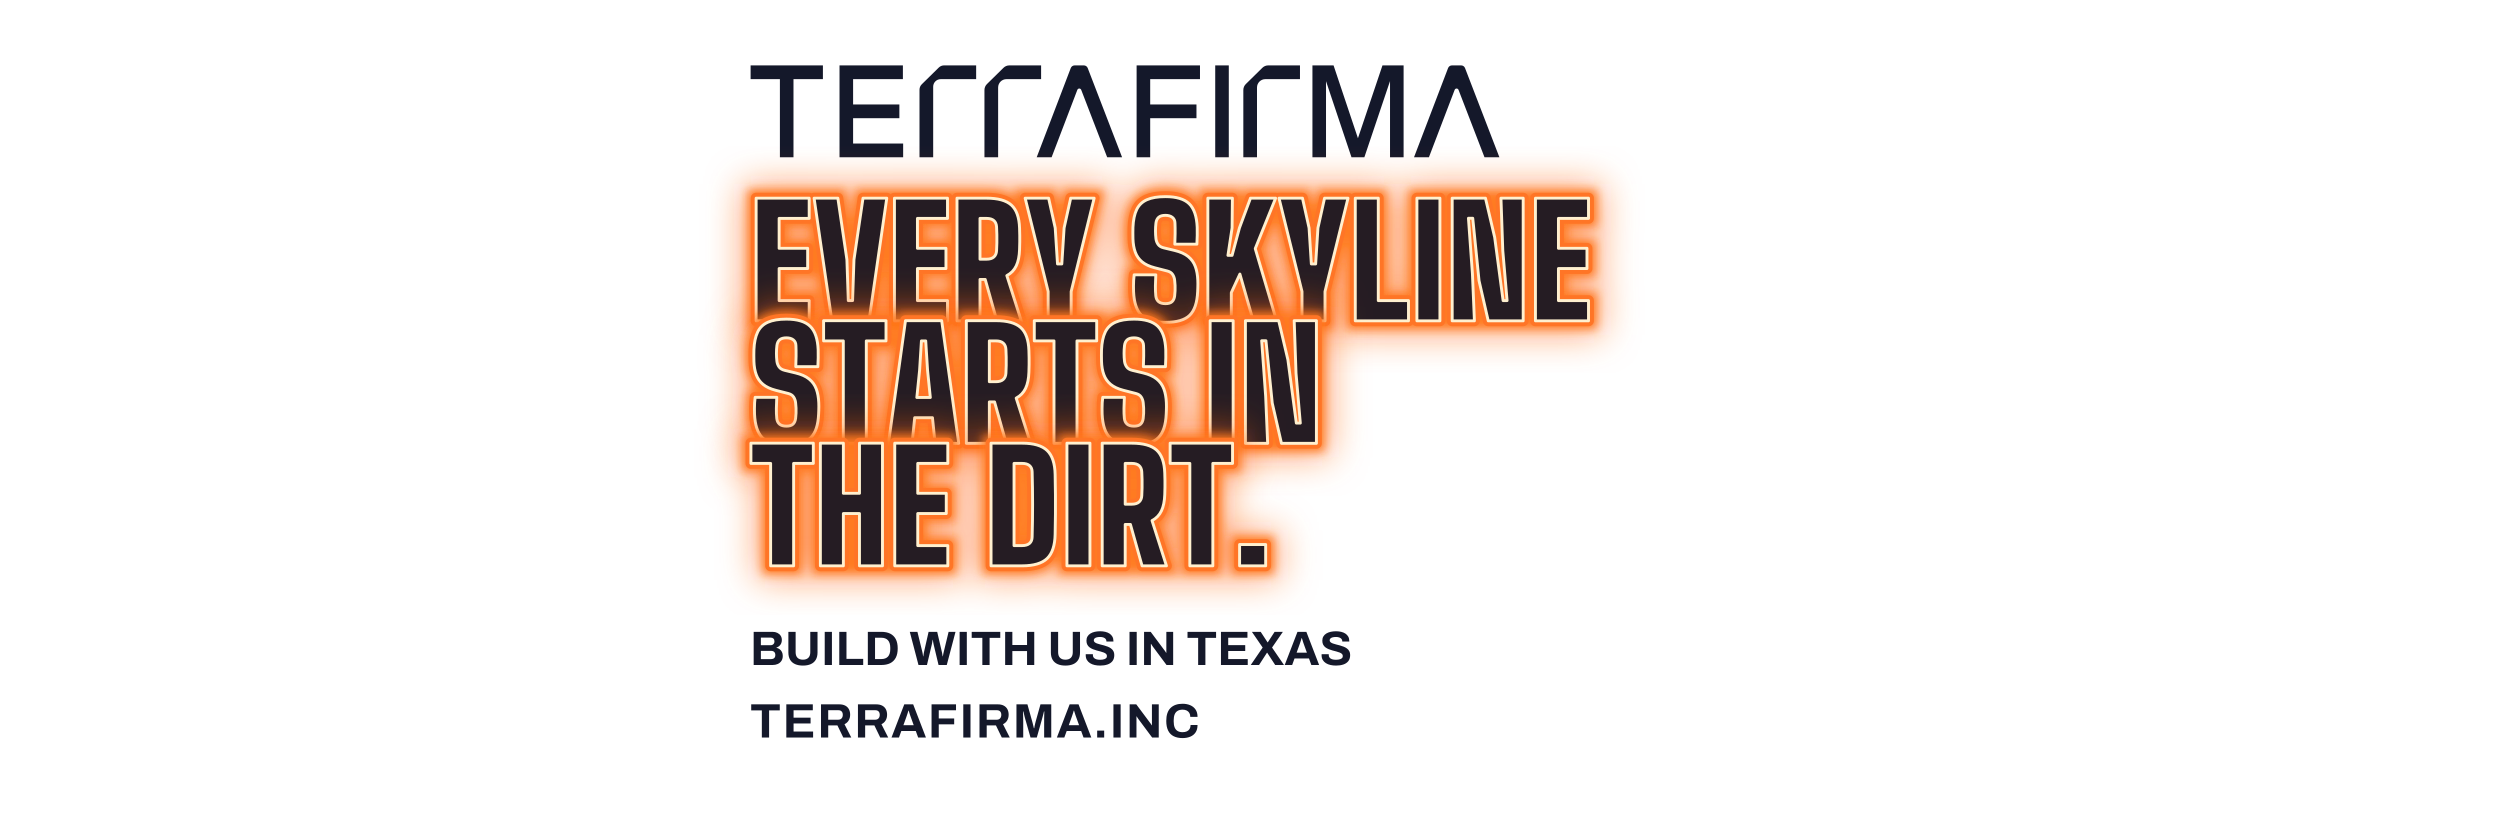
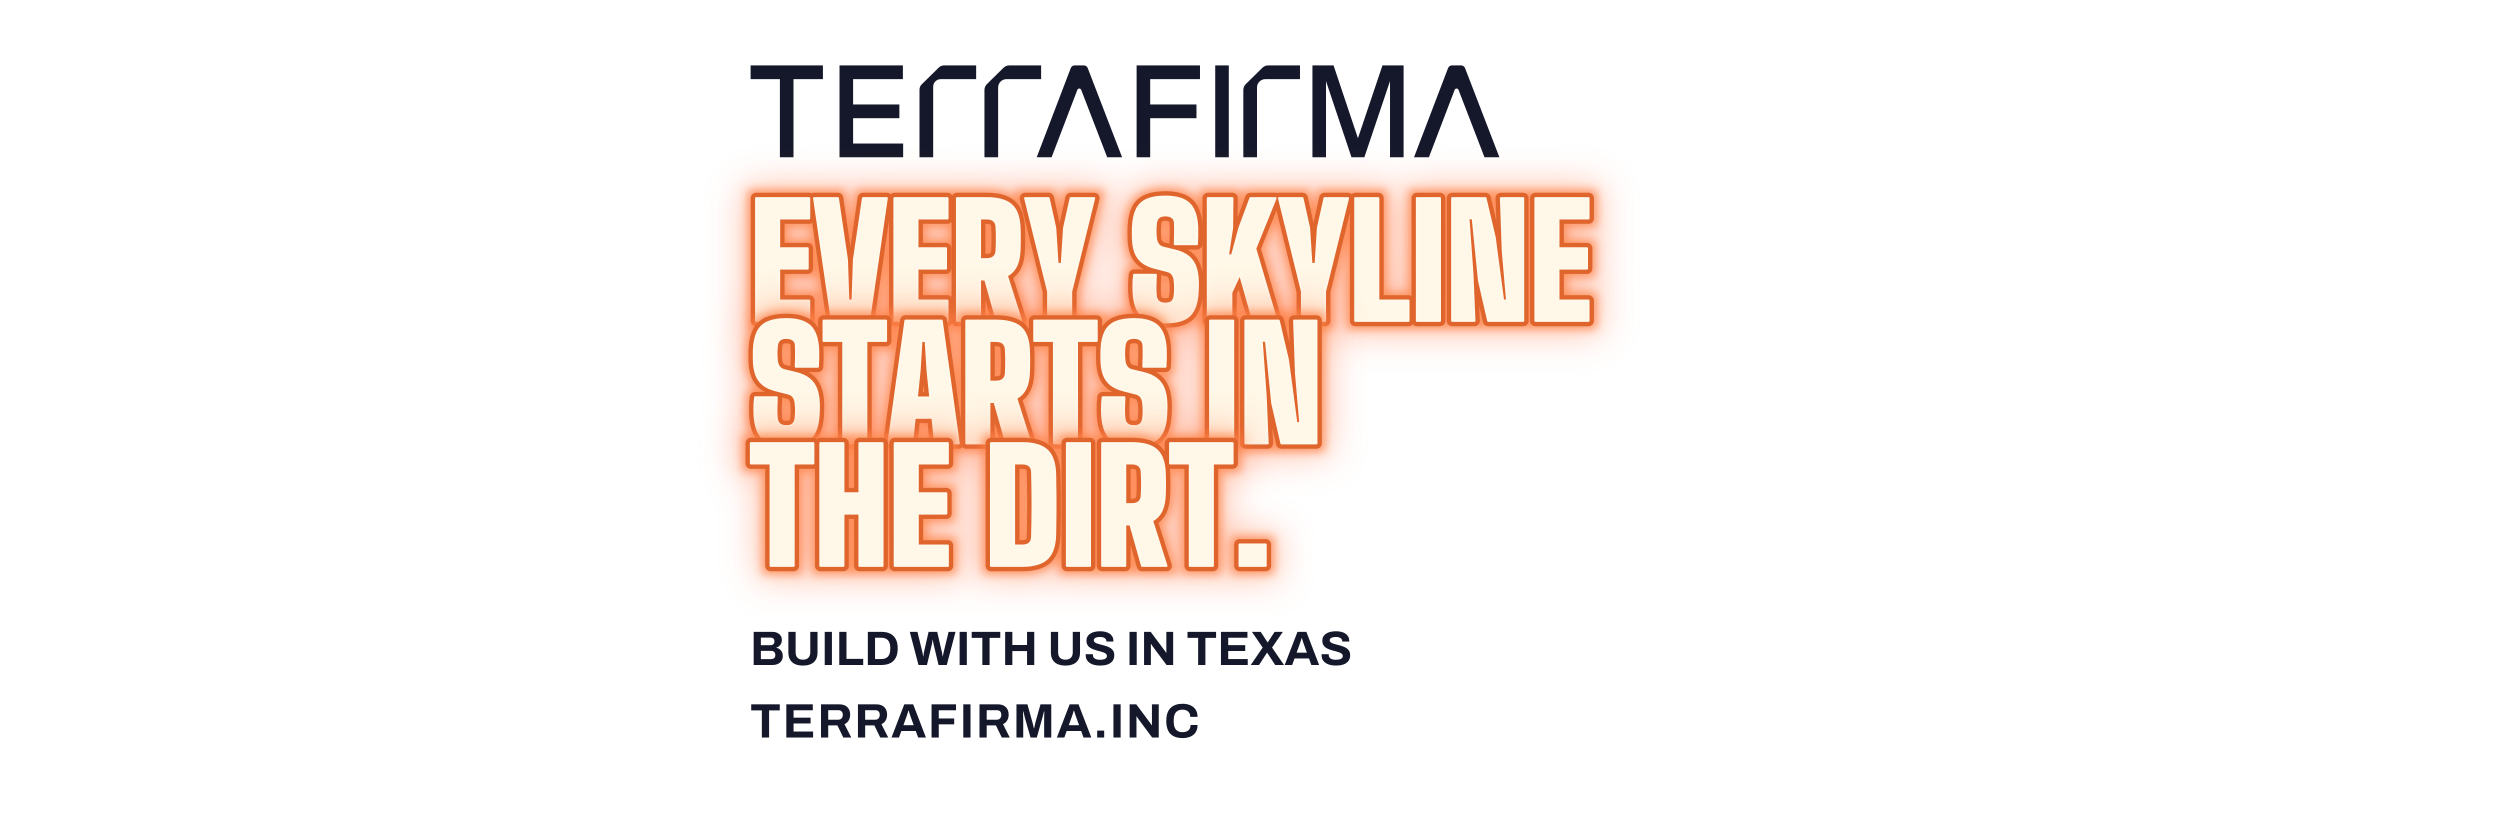
<svg xmlns="http://www.w3.org/2000/svg" width="3000" height="1000" viewBox="0 0 3000 1000" role="img">
  <defs>
    <filter id="bloom" x="-20%" y="-40%" width="140%" height="180%">
      <feGaussianBlur stdDeviation="22" />
    </filter>
    <filter id="tube-glow" x="-12%" y="-25%" width="124%" height="150%">
      <feGaussianBlur stdDeviation="6" />
    </filter>
    <path id="letter-0" d="M907.36 385.0V237.8H971.024V262.088H934.96V297.968H969.184V322.256H934.96V360.712H971.024V385.0Z M998.256 385.0 976.912 237.8H1005.432L1016.288 311.584L1017.944 360.712H1023.096L1024.752 311.584L1035.608 237.8H1064.128L1042.784 385.0Z M1073.328 385.0V237.8H1136.992V262.088H1100.928V297.968H1135.152V322.256H1100.928V360.712H1136.992V385.0Z M1148.4 385.0V237.8H1183.912Q1204.52 237.8 1213.674 246.126Q1222.828 254.452 1223.472 273.68Q1223.656 278.832 1223.702 282.696Q1223.748 286.56 1223.702 290.424Q1223.656 294.288 1223.472 299.44Q1223.104 311.4 1219.47 319.036Q1215.836 326.672 1208.2 330.72L1225.496 385.0H1196.24L1182.256 335.32H1176.0V385.0ZM1176.0 311.032H1183.912Q1189.708 311.032 1192.652 308.364Q1195.596 305.696 1195.872 300.912Q1196.148 296.404 1196.24 291.482Q1196.332 286.56 1196.24 281.638Q1196.148 276.716 1195.872 272.208Q1195.596 267.332 1192.652 264.71Q1189.708 262.088 1183.912 262.088H1176.0Z M1257.788 385.0V350.04V349.856L1230.188 237.8H1258.34L1266.252 273.496L1269.012 316.736H1274.164L1276.924 273.496L1284.836 237.8H1312.988L1285.388 349.856V350.04V385.0Z  M1398.548 386.84Q1378.308 386.84 1369.706 378.284Q1361.104 369.728 1360.276 349.856Q1360.184 346.912 1360.184 343.37Q1360.184 339.828 1360.368 336.286Q1360.552 332.744 1361.012 329.8H1386.956Q1386.588 336.516 1386.496 343.048Q1386.404 349.58 1386.956 355.008Q1387.416 359.516 1390.222 361.954Q1393.028 364.392 1398.548 364.392Q1403.976 364.392 1406.506 361.954Q1409.036 359.516 1409.588 355.008Q1409.956 351.88 1410.094 348.798Q1410.232 345.716 1410.094 342.634Q1409.956 339.552 1409.588 336.424Q1409.22 332.56 1407.196 329.432Q1405.172 326.304 1400.756 325.2L1385.668 321.336Q1376.1 318.852 1370.488 314.206Q1364.876 309.56 1362.346 302.66Q1359.816 295.76 1359.54 286.56Q1359.448 282.512 1359.448 279.338Q1359.448 276.164 1359.54 272.76Q1360.092 259.604 1364.002 251.508Q1367.912 243.412 1376.284 239.686Q1384.656 235.96 1398.548 235.96Q1418.144 235.96 1426.976 244.47Q1435.808 252.98 1436.636 272.76Q1436.82 276.716 1436.682 282.42Q1436.544 288.124 1436.268 293.0H1409.772Q1410.048 286.652 1410.14 280.304Q1410.232 273.956 1409.956 267.608Q1409.864 263.192 1406.782 260.8Q1403.7 258.408 1398.548 258.408Q1393.028 258.408 1390.36 260.8Q1387.692 263.192 1387.14 267.608Q1386.588 272.3 1386.588 277.084Q1386.588 281.868 1387.14 286.56Q1387.6 290.24 1389.716 293.276Q1391.832 296.312 1396.524 297.416L1409.588 300.544Q1419.892 303.028 1425.826 307.858Q1431.76 312.688 1434.382 319.818Q1437.004 326.948 1437.372 336.424Q1437.464 338.54 1437.464 340.84Q1437.464 343.14 1437.372 345.44Q1437.28 347.74 1437.188 349.856Q1436.36 369.728 1427.666 378.284Q1418.972 386.84 1398.548 386.84Z M1449.424 385.0V237.8H1478.864L1478.496 273.496L1473.528 306.432H1478.496L1487.328 273.496L1500.576 237.8H1530.752L1506.28 298.336L1531.856 385.0H1503.888L1487.88 328.88L1477.576 351.144V385.0Z M1562.4 385.0V350.04V349.856L1534.8 237.8H1562.952L1570.864 273.496L1573.624 316.736H1578.776L1581.536 273.496L1589.448 237.8H1617.6L1590 349.856V350.04V385.0Z M1626.34 385.0V237.8H1653.94V360.712H1690.188V385.0Z M1700.308 385.0V237.8H1727.908V385.0Z M1742.628 385.0V237.8H1782.556L1793.596 284.72L1803.716 360.712H1808.5L1803.348 300.912L1801.14 237.8H1827.82V385.0H1785.868L1774.828 336.792L1767.284 261.904H1762.132L1766.916 328.512L1769.308 385.0Z M1842.54 385.0V237.8H1906.204V262.088H1870.14V297.968H1904.364V322.256H1870.14V360.712H1906.204V385.0Z" />
    <path id="letter-1" d="M943.7 533.84Q923.46 533.84 914.858 525.284Q906.256 516.728 905.428 496.856Q905.336 493.912 905.336 490.37Q905.336 486.828 905.52 483.286Q905.704 479.744 906.164 476.8H932.108Q931.74 483.516 931.648 490.048Q931.556 496.58 932.108 502.008Q932.568 506.516 935.374 508.954Q938.18 511.392 943.7 511.392Q949.128 511.392 951.658 508.954Q954.188 506.516 954.74 502.008Q955.108 498.88 955.246 495.798Q955.384 492.716 955.246 489.634Q955.108 486.552 954.74 483.424Q954.372 479.56 952.348 476.432Q950.324 473.304 945.908 472.2L930.82 468.336Q921.252 465.852 915.64 461.206Q910.028 456.56 907.498 449.66Q904.968 442.76 904.692 433.56Q904.6 429.512 904.6 426.338Q904.6 423.164 904.692 419.76Q905.244 406.604 909.154 398.508Q913.064 390.412 921.436 386.686Q929.808 382.96 943.7 382.96Q963.296 382.96 972.128 391.47Q980.96 399.98 981.788 419.76Q981.972 423.716 981.834 429.42Q981.696 435.124 981.42 440.0H954.924Q955.2 433.652 955.292 427.304Q955.384 420.956 955.108 414.608Q955.016 410.192 951.934 407.8Q948.852 405.408 943.7 405.408Q938.18 405.408 935.512 407.8Q932.844 410.192 932.292 414.608Q931.74 419.3 931.74 424.084Q931.74 428.868 932.292 433.56Q932.752 437.24 934.868 440.276Q936.984 443.312 941.676 444.416L954.74 447.544Q965.044 450.028 970.978 454.858Q976.912 459.688 979.534 466.818Q982.156 473.948 982.524 483.424Q982.616 485.54 982.616 487.84Q982.616 490.14 982.524 492.44Q982.432 494.74 982.34 496.856Q981.512 516.728 972.818 525.284Q964.124 533.84 943.7 533.84Z M1011.964 532.0V409.088H988.32V384.8H1063.208V409.088H1039.564V532.0Z M1066.152 532.0 1086.576 384.8H1130.0L1150.424 532.0H1122.088L1118.96 501.272H1097.616L1094.488 532.0ZM1100.192 476.984H1116.384L1113.072 444.416L1110.864 409.088H1105.712L1103.504 444.416Z M1159.624 532.0V384.8H1195.136Q1215.744 384.8 1224.898 393.126Q1234.052 401.452 1234.696 420.68Q1234.88 425.832 1234.926 429.696Q1234.972 433.56 1234.926 437.424Q1234.88 441.288 1234.696 446.44Q1234.328 458.4 1230.694 466.036Q1227.06 473.672 1219.424 477.72L1236.72 532.0H1207.464L1193.48 482.32H1187.224V532.0ZM1187.224 458.032H1195.136Q1200.932 458.032 1203.876 455.364Q1206.82 452.696 1207.096 447.912Q1207.372 443.404 1207.464 438.482Q1207.556 433.56 1207.464 428.638Q1207.372 423.716 1207.096 419.208Q1206.82 414.332 1203.876 411.71Q1200.932 409.088 1195.136 409.088H1187.224Z M1264.78 532.0V409.088H1241.136V384.8H1316.024V409.088H1292.38V532.0Z M1360.828 533.84Q1340.588 533.84 1331.986 525.284Q1323.384 516.728 1322.556 496.856Q1322.464 493.912 1322.464 490.37Q1322.464 486.828 1322.648 483.286Q1322.832 479.744 1323.292 476.8H1349.236Q1348.868 483.516 1348.776 490.048Q1348.684 496.58 1349.236 502.008Q1349.696 506.516 1352.502 508.954Q1355.308 511.392 1360.828 511.392Q1366.256 511.392 1368.786 508.954Q1371.316 506.516 1371.868 502.008Q1372.236 498.88 1372.374 495.798Q1372.512 492.716 1372.374 489.634Q1372.236 486.552 1371.868 483.424Q1371.5 479.56 1369.476 476.432Q1367.452 473.304 1363.036 472.2L1347.948 468.336Q1338.38 465.852 1332.768 461.206Q1327.156 456.56 1324.626 449.66Q1322.096 442.76 1321.82 433.56Q1321.728 429.512 1321.728 426.338Q1321.728 423.164 1321.82 419.76Q1322.372 406.604 1326.282 398.508Q1330.192 390.412 1338.564 386.686Q1346.936 382.96 1360.828 382.96Q1380.424 382.96 1389.256 391.47Q1398.088 399.98 1398.916 419.76Q1399.1 423.716 1398.962 429.42Q1398.824 435.124 1398.548 440.0H1372.052Q1372.328 433.652 1372.42 427.304Q1372.512 420.956 1372.236 414.608Q1372.144 410.192 1369.062 407.8Q1365.98 405.408 1360.828 405.408Q1355.308 405.408 1352.64 407.8Q1349.972 410.192 1349.42 414.608Q1348.868 419.3 1348.868 424.084Q1348.868 428.868 1349.42 433.56Q1349.88 437.24 1351.996 440.276Q1354.112 443.312 1358.804 444.416L1371.868 447.544Q1382.172 450.028 1388.106 454.858Q1394.04 459.688 1396.662 466.818Q1399.284 473.948 1399.652 483.424Q1399.744 485.54 1399.744 487.84Q1399.744 490.14 1399.652 492.44Q1399.56 494.74 1399.468 496.856Q1398.64 516.728 1389.946 525.284Q1381.252 533.84 1360.828 533.84Z  M1452.184 532.0V384.8H1479.784V532.0Z M1494.504 532.0V384.8H1534.432L1545.472 431.72L1555.592 507.712H1560.376L1555.224 447.912L1553.016 384.8H1579.696V532.0H1537.744L1526.704 483.792L1519.16 408.904H1514.008L1518.792 475.512L1521.184 532.0Z" />
    <path id="letter-2" d="M924.748 679.0V556.088H901.104V531.8H975.992V556.088H952.348V679.0Z M984.456 679.0V531.8H1012.056V591.968H1031.376V531.8H1058.976V679.0H1031.376V616.256H1012.056V679.0Z M1073.696 679.0V531.8H1137.36V556.088H1101.296V591.968H1135.52V616.256H1101.296V654.712H1137.36V679.0Z  M1189.248 679.0V531.8H1226.6Q1247.3 531.8 1256.546 540.586Q1265.792 549.372 1266.16 569.52Q1266.436 582.308 1266.528 593.808Q1266.62 605.308 1266.528 616.808Q1266.436 628.308 1266.16 641.096Q1265.792 661.336 1256.546 670.168Q1247.3 679.0 1226.6 679.0ZM1216.848 654.712H1226.6Q1232.396 654.712 1235.432 652.044Q1238.468 649.376 1238.56 644.408Q1238.836 634.564 1238.974 624.812Q1239.112 615.06 1239.112 605.308Q1239.112 595.556 1238.974 585.758Q1238.836 575.96 1238.56 566.208Q1238.468 561.332 1235.432 558.71Q1232.396 556.088 1226.6 556.088H1216.848Z M1280.328 679.0V531.8H1307.928V679.0Z M1322.648 679.0V531.8H1358.16Q1378.768 531.8 1387.922 540.126Q1397.076 548.452 1397.72 567.68Q1397.904 572.832 1397.95 576.696Q1397.996 580.56 1397.95 584.424Q1397.904 588.288 1397.72 593.44Q1397.352 605.4 1393.718 613.036Q1390.084 620.672 1382.448 624.72L1399.744 679.0H1370.488L1356.504 629.32H1350.248V679.0ZM1350.248 605.032H1358.16Q1363.956 605.032 1366.9 602.364Q1369.844 599.696 1370.12 594.912Q1370.396 590.404 1370.488 585.482Q1370.58 580.56 1370.488 575.638Q1370.396 570.716 1370.12 566.208Q1369.844 561.332 1366.9 558.71Q1363.956 556.088 1358.16 556.088H1350.248Z M1427.804 679.0V556.088H1404.16V531.8H1479.048V556.088H1455.404V679.0Z M1487.512 679.0V653.424H1518.792V679.0Z" />
  </defs>
  <g transform="translate(900 78) scale(0.7731959)">
    <path d="M237.293 21.963H160.009V61.233H231.826V82.581H160.009V121.85H237.684V143.198H138.934V0.616H237.293V21.963ZM698.383 21.963H621.098V61.233H692.916V82.581H621.098V143.194H600.02L600.022 143.191V0.616H698.383V21.963ZM113.158 21.963H67.489V143.191H46.407V21.963H0.941V0.616H113.158V21.963ZM301.174 0.616H350.985V21.963H295.971C289.518 21.964 284.29 27.226 284.29 33.713V143.191H263.066V38.343C263.066 35.181 264.335 32.15 266.584 29.937L293.011 3.96C295.195 1.815 298.123 0.612 301.177 0.612L301.174 0.616ZM451.79 21.963H397.978C390.861 21.964 385.092 27.767 385.092 34.925V143.191H363.868V38.852C363.868 35.362 365.266 32.021 367.747 29.581L393.461 4.306C395.867 1.941 399.105 0.616 402.472 0.616H451.79V21.963ZM518.125 0.616C520.786 0.616 523.174 2.259 524.134 4.754L577.47 143.191H554.339L514.04 38.595C512.973 35.832 509.086 35.839 508.029 38.605L468.089 143.191H444.958L497.82 4.773C498.777 2.268 501.168 0.616 503.835 0.616H518.125ZM743.095 143.191H722.017V0.616H743.095V143.191ZM853.564 21.963H799.752C792.636 21.964 786.866 27.767 786.866 34.925V143.191H765.643V38.852C765.643 35.362 767.041 32.021 769.521 29.581L795.235 4.306C797.642 1.941 800.88 0.616 804.246 0.616H853.564V21.963ZM943.524 113.658L981.588 0.616H1014.39V143.191H993.309V24.945L953.493 143.191H933.501L893.973 25.091V143.191H872.894V0.616H905.689L943.524 113.658ZM1103.72 0.616C1106.38 0.616 1108.76 2.259 1109.72 4.754L1163.06 143.191H1139.93L1099.63 38.595C1098.56 35.832 1094.68 35.838 1093.62 38.605L1053.68 143.191H1030.55L1083.41 4.773C1084.37 2.268 1086.76 0.616 1089.42 0.616H1103.72Z" fill="#14182A" />
  </g>
-   <use href="#letter-0" fill="none" stroke="#FF6517" stroke-width="32" opacity=".58" filter="url(#bloom)" />
-   <use href="#letter-0" fill="none" stroke="#FF791D" stroke-width="20" opacity=".95" filter="url(#tube-glow)" />
-   <use href="#letter-0" fill="#251C23" stroke="#FF7526" stroke-width="13" stroke-linejoin="round" paint-order="stroke fill" />
-   <use href="#letter-0" fill="none" stroke="#FFF0CF" stroke-width="3.5" stroke-linejoin="round" />
-   <use href="#letter-1" fill="none" stroke="#FF6517" stroke-width="32" opacity=".58" filter="url(#bloom)" />
-   <use href="#letter-1" fill="none" stroke="#FF791D" stroke-width="20" opacity=".95" filter="url(#tube-glow)" />
-   <use href="#letter-1" fill="#251C23" stroke="#FF7526" stroke-width="13" stroke-linejoin="round" paint-order="stroke fill" />
-   <use href="#letter-1" fill="none" stroke="#FFF0CF" stroke-width="3.5" stroke-linejoin="round" />
-   <use href="#letter-2" fill="none" stroke="#FF6517" stroke-width="32" opacity=".58" filter="url(#bloom)" />
-   <use href="#letter-2" fill="none" stroke="#FF791D" stroke-width="20" opacity=".95" filter="url(#tube-glow)" />
-   <use href="#letter-2" fill="#251C23" stroke="#FF7526" stroke-width="13" stroke-linejoin="round" paint-order="stroke fill" />
-   <use href="#letter-2" fill="none" stroke="#FFF0CF" stroke-width="3.5" stroke-linejoin="round" />
+   <use href="#letter-0" fill="none" stroke="#FF713F" stroke-width="30" opacity=".42" filter="url(#bloom)" />
+   <use href="#letter-0" fill="none" stroke="#FF854B" stroke-width="20" opacity=".82" filter="url(#tube-glow)" />
+   <use href="#letter-0" fill="#FFF7E7" stroke="#DF652D" stroke-width="13" stroke-linejoin="round" paint-order="stroke fill" />
+   <use href="#letter-0" fill="none" stroke="#FFF9EB" stroke-width="2.5" stroke-linejoin="round" />
+   <use href="#letter-1" fill="none" stroke="#FF713F" stroke-width="30" opacity=".42" filter="url(#bloom)" />
+   <use href="#letter-1" fill="none" stroke="#FF854B" stroke-width="20" opacity=".82" filter="url(#tube-glow)" />
+   <use href="#letter-1" fill="#FFF7E7" stroke="#DF652D" stroke-width="13" stroke-linejoin="round" paint-order="stroke fill" />
+   <use href="#letter-1" fill="none" stroke="#FFF9EB" stroke-width="2.5" stroke-linejoin="round" />
+   <use href="#letter-2" fill="none" stroke="#FF713F" stroke-width="30" opacity=".42" filter="url(#bloom)" />
+   <use href="#letter-2" fill="none" stroke="#FF854B" stroke-width="20" opacity=".82" filter="url(#tube-glow)" />
+   <use href="#letter-2" fill="#FFF7E7" stroke="#DF652D" stroke-width="13" stroke-linejoin="round" paint-order="stroke fill" />
+   <use href="#letter-2" fill="none" stroke="#FFF9EB" stroke-width="2.5" stroke-linejoin="round" />
  <path fill="#14182A" d="M904.408 798.0V758.212H927.144Q930.276 758.212 932.799 759.43Q935.322 760.648 936.772 762.852Q938.222 765.056 938.222 768.014Q938.222 770.392 937.352 772.248Q936.482 774.104 935.003 775.322Q933.524 776.54 931.668 777.12V777.352Q933.872 777.816 935.583 779.092Q937.294 780.368 938.309 782.369Q939.324 784.37 939.324 787.096Q939.324 790.692 937.671 793.128Q936.018 795.564 933.292 796.782Q930.566 798.0 927.202 798.0ZM913.05 790.924H925.52Q927.666 790.924 929.029 789.706Q930.392 788.488 930.392 785.936Q930.392 784.428 929.812 783.326Q929.232 782.224 928.072 781.615Q926.912 781.006 925.114 781.006H913.05ZM913.05 774.278H924.534Q926.1 774.278 927.173 773.669Q928.246 773.06 928.797 772.045Q929.348 771.03 929.348 769.696Q929.348 767.434 928.101 766.274Q926.854 765.114 924.824 765.114H913.05Z M963.51 798.696Q958.058 798.696 954.143 796.956Q950.228 795.216 948.14 791.707Q946.052 788.198 946.052 782.978V758.212H954.752V782.746Q954.752 787.038 957.014 789.329Q959.276 791.62 963.51 791.62Q967.744 791.62 970.035 789.329Q972.326 787.038 972.326 782.746V758.212H981.026V782.978Q981.026 788.198 978.938 791.707Q976.85 795.216 972.935 796.956Q969.02 798.696 963.51 798.696Z M989.668 798.0V758.212H998.31V798.0Z M1007.126 798.0V758.212H1015.768V790.634H1035.836V798.0Z M1041.404 798.0V758.212H1057.644Q1063.85 758.212 1068.2 760.358Q1072.55 762.504 1074.899 766.883Q1077.248 771.262 1077.248 778.106Q1077.248 784.892 1074.899 789.3Q1072.55 793.708 1068.2 795.854Q1063.85 798.0 1057.644 798.0ZM1050.046 790.866H1057.586Q1060.196 790.866 1062.226 790.112Q1064.256 789.358 1065.59 787.879Q1066.924 786.4 1067.62 784.167Q1068.316 781.934 1068.316 778.976V777.236Q1068.316 774.278 1067.62 772.045Q1066.924 769.812 1065.59 768.333Q1064.256 766.854 1062.226 766.071Q1060.196 765.288 1057.586 765.288H1050.046Z  M1102.188 798.0 1091.748 758.212H1100.912L1106.712 781.934Q1106.886 782.456 1107.06 783.471Q1107.234 784.486 1107.408 785.588Q1107.582 786.69 1107.698 787.56H1107.988Q1108.104 786.922 1108.191 786.11Q1108.278 785.298 1108.423 784.515Q1108.568 783.732 1108.713 783.036Q1108.858 782.34 1108.916 781.934L1114.31 758.212H1124.634L1130.144 781.934Q1130.318 782.514 1130.492 783.5Q1130.666 784.486 1130.84 785.588Q1131.014 786.69 1131.13 787.56H1131.42Q1131.536 786.922 1131.681 786.168Q1131.826 785.414 1131.971 784.631Q1132.116 783.848 1132.29 783.152Q1132.464 782.456 1132.58 781.934L1138.322 758.212H1146.616L1136.118 798.0H1126.258L1120.4 773.524Q1120.226 772.712 1120.023 771.639Q1119.82 770.566 1119.646 769.522Q1119.472 768.478 1119.356 767.666H1119.124Q1119.008 768.478 1118.863 769.58Q1118.718 770.682 1118.515 771.726Q1118.312 772.77 1118.138 773.524L1112.338 798.0Z M1151.546 798.0V758.212H1160.188V798.0Z M1178.806 798.0V765.462H1166.046V758.212H1200.324V765.462H1187.506V798.0Z M1206.182 798.0V758.212H1214.824V773.988H1232.456V758.212H1241.098V798.0H1232.456V781.296H1214.824V798.0Z  M1278.508 798.696Q1273.056 798.696 1269.141 796.956Q1265.226 795.216 1263.138 791.707Q1261.05 788.198 1261.05 782.978V758.212H1269.75V782.746Q1269.75 787.038 1272.012 789.329Q1274.274 791.62 1278.508 791.62Q1282.742 791.62 1285.033 789.329Q1287.324 787.038 1287.324 782.746V758.212H1296.024V782.978Q1296.024 788.198 1293.936 791.707Q1291.848 795.216 1287.933 796.956Q1284.018 798.696 1278.508 798.696Z M1320.152 798.696Q1316.672 798.696 1313.54 798.0Q1310.408 797.304 1308.001 795.767Q1305.594 794.23 1304.231 791.881Q1302.868 789.532 1302.868 786.168Q1302.868 785.878 1302.868 785.559Q1302.868 785.24 1302.926 785.066H1311.51Q1311.452 785.24 1311.452 785.53Q1311.452 785.82 1311.452 786.052Q1311.452 787.908 1312.467 789.184Q1313.482 790.46 1315.454 791.098Q1317.426 791.736 1320.036 791.736Q1321.718 791.736 1323.023 791.533Q1324.328 791.33 1325.343 790.953Q1326.358 790.576 1327.025 790.054Q1327.692 789.532 1328.011 788.836Q1328.33 788.14 1328.33 787.27Q1328.33 785.704 1327.315 784.718Q1326.3 783.732 1324.531 783.036Q1322.762 782.34 1320.558 781.76Q1318.354 781.18 1316.034 780.571Q1313.714 779.962 1311.51 779.063Q1309.306 778.164 1307.566 776.888Q1305.826 775.612 1304.782 773.64Q1303.738 771.668 1303.738 768.884Q1303.738 765.926 1304.985 763.78Q1306.232 761.634 1308.494 760.242Q1310.756 758.85 1313.714 758.183Q1316.672 757.516 1320.152 757.516Q1323.4 757.516 1326.3 758.183Q1329.2 758.85 1331.404 760.3Q1333.608 761.75 1334.855 763.954Q1336.102 766.158 1336.102 769.174V769.87H1327.692V769.406Q1327.692 767.84 1326.764 766.738Q1325.836 765.636 1324.154 764.998Q1322.472 764.36 1320.21 764.36Q1317.774 764.36 1316.063 764.824Q1314.352 765.288 1313.453 766.187Q1312.554 767.086 1312.554 768.304Q1312.554 769.696 1313.569 770.595Q1314.584 771.494 1316.353 772.161Q1318.122 772.828 1320.326 773.35Q1322.53 773.872 1324.85 774.51Q1327.17 775.148 1329.374 776.018Q1331.578 776.888 1333.318 778.193Q1335.058 779.498 1336.102 781.412Q1337.146 783.326 1337.146 785.994Q1337.146 790.576 1334.942 793.36Q1332.738 796.144 1328.91 797.42Q1325.082 798.696 1320.152 798.696Z  M1355.416 798.0V758.212H1364.058V798.0Z M1372.874 798.0V758.212H1380.82L1396.828 779.672Q1397.176 780.078 1397.698 780.803Q1398.22 781.528 1398.684 782.224Q1399.148 782.92 1399.322 783.326H1399.612Q1399.612 782.34 1399.612 781.383Q1399.612 780.426 1399.612 779.672V758.212H1407.79V798.0H1399.844L1383.488 776.018Q1382.908 775.206 1382.27 774.22Q1381.632 773.234 1381.342 772.712H1381.052Q1381.052 773.582 1381.052 774.423Q1381.052 775.264 1381.052 776.018V798.0Z  M1437.776 798.0V765.462H1425.016V758.212H1459.294V765.462H1446.476V798.0Z M1465.152 798.0V758.212H1496.936V765.288H1473.852V774.162H1494.268V781.18H1473.852V790.866H1497.284V798.0Z M1500.88 798.0 1515.206 777.062 1502.272 758.212H1512.828L1521.064 770.798H1521.354L1529.532 758.212H1539.45L1526.458 777.062L1540.784 798.0H1530.228L1520.658 783.268H1520.368L1510.856 798.0Z M1541.654 798.0 1556.966 758.212H1567.638L1582.95 798.0H1573.612L1570.77 790.17H1553.428L1550.586 798.0ZM1555.922 783.21H1568.276L1564.738 773.408Q1564.506 772.77 1564.187 771.871Q1563.868 770.972 1563.52 769.87Q1563.172 768.768 1562.853 767.695Q1562.534 766.622 1562.244 765.752H1561.896Q1561.606 766.854 1561.142 768.333Q1560.678 769.812 1560.214 771.175Q1559.75 772.538 1559.46 773.408Z M1603.192 798.696Q1599.712 798.696 1596.58 798.0Q1593.448 797.304 1591.041 795.767Q1588.634 794.23 1587.271 791.881Q1585.908 789.532 1585.908 786.168Q1585.908 785.878 1585.908 785.559Q1585.908 785.24 1585.966 785.066H1594.55Q1594.492 785.24 1594.492 785.53Q1594.492 785.82 1594.492 786.052Q1594.492 787.908 1595.507 789.184Q1596.522 790.46 1598.494 791.098Q1600.466 791.736 1603.076 791.736Q1604.758 791.736 1606.063 791.533Q1607.368 791.33 1608.383 790.953Q1609.398 790.576 1610.065 790.054Q1610.732 789.532 1611.051 788.836Q1611.37 788.14 1611.37 787.27Q1611.37 785.704 1610.355 784.718Q1609.34 783.732 1607.571 783.036Q1605.802 782.34 1603.598 781.76Q1601.394 781.18 1599.074 780.571Q1596.754 779.962 1594.55 779.063Q1592.346 778.164 1590.606 776.888Q1588.866 775.612 1587.822 773.64Q1586.778 771.668 1586.778 768.884Q1586.778 765.926 1588.025 763.78Q1589.272 761.634 1591.534 760.242Q1593.796 758.85 1596.754 758.183Q1599.712 757.516 1603.192 757.516Q1606.44 757.516 1609.34 758.183Q1612.24 758.85 1614.444 760.3Q1616.648 761.75 1617.895 763.954Q1619.142 766.158 1619.142 769.174V769.87H1610.732V769.406Q1610.732 767.84 1609.804 766.738Q1608.876 765.636 1607.194 764.998Q1605.512 764.36 1603.25 764.36Q1600.814 764.36 1599.103 764.824Q1597.392 765.288 1596.493 766.187Q1595.594 767.086 1595.594 768.304Q1595.594 769.696 1596.609 770.595Q1597.624 771.494 1599.393 772.161Q1601.162 772.828 1603.366 773.35Q1605.57 773.872 1607.89 774.51Q1610.21 775.148 1612.414 776.018Q1614.618 776.888 1616.358 778.193Q1618.098 779.498 1619.142 781.412Q1620.186 783.326 1620.186 785.994Q1620.186 790.576 1617.982 793.36Q1615.778 796.144 1611.95 797.42Q1608.122 798.696 1603.192 798.696Z" />
  <path fill="#14182A" d="M914.21 885.0V852.462H901.45V845.212H935.728V852.462H922.91V885.0Z M943.586 885.0V845.212H975.37V852.288H952.286V861.162H972.702V868.18H952.286V877.866H975.718V885.0Z M985.2 885.0V845.212H1007.008Q1011.416 845.212 1014.345 846.778Q1017.274 848.344 1018.724 851.157Q1020.174 853.97 1020.174 857.624Q1020.174 861.51 1018.434 864.497Q1016.694 867.484 1013.388 869.05L1021.508 885.0H1011.938L1004.92 870.5H993.842V885.0ZM993.842 863.656H1005.848Q1008.458 863.656 1009.908 862.061Q1011.358 860.466 1011.358 857.74Q1011.358 856.0 1010.72 854.753Q1010.082 853.506 1008.864 852.868Q1007.646 852.23 1005.848 852.23H993.842Z M1029.54 885.0V845.212H1051.348Q1055.756 845.212 1058.685 846.778Q1061.614 848.344 1063.064 851.157Q1064.514 853.97 1064.514 857.624Q1064.514 861.51 1062.774 864.497Q1061.034 867.484 1057.728 869.05L1065.848 885.0H1056.278L1049.26 870.5H1038.182V885.0ZM1038.182 863.656H1050.188Q1052.798 863.656 1054.248 862.061Q1055.698 860.466 1055.698 857.74Q1055.698 856.0 1055.06 854.753Q1054.422 853.506 1053.204 852.868Q1051.986 852.23 1050.188 852.23H1038.182Z M1069.82 885.0 1085.132 845.212H1095.804L1111.116 885.0H1101.778L1098.936 877.17H1081.594L1078.752 885.0ZM1084.088 870.21H1096.442L1092.904 860.408Q1092.672 859.77 1092.353 858.871Q1092.034 857.972 1091.686 856.87Q1091.338 855.768 1091.019 854.695Q1090.7 853.622 1090.41 852.752H1090.062Q1089.772 853.854 1089.308 855.333Q1088.844 856.812 1088.38 858.175Q1087.916 859.538 1087.626 860.408Z M1117.872 885.0V845.212H1147.22V852.288H1126.514V862.148H1145.016V869.166H1126.514V885.0Z M1155.948 885.0V845.212H1164.59V885.0Z M1175.406 885.0V845.212H1197.214Q1201.622 845.212 1204.551 846.778Q1207.48 848.344 1208.93 851.157Q1210.38 853.97 1210.38 857.624Q1210.38 861.51 1208.64 864.497Q1206.9 867.484 1203.594 869.05L1211.714 885.0H1202.144L1195.126 870.5H1184.048V885.0ZM1184.048 863.656H1196.054Q1198.664 863.656 1200.114 862.061Q1201.564 860.466 1201.564 857.74Q1201.564 856.0 1200.926 854.753Q1200.288 853.506 1199.07 852.868Q1197.852 852.23 1196.054 852.23H1184.048Z M1219.746 885.0V845.212H1232.912L1238.596 865.57Q1238.944 866.672 1239.292 868.18Q1239.64 869.688 1240.017 871.167Q1240.394 872.646 1240.626 873.806H1241.09Q1241.206 872.82 1241.496 871.457Q1241.786 870.094 1242.134 868.528Q1242.482 866.962 1242.888 865.512L1248.572 845.212H1261.506V885.0H1252.98V866.15Q1252.98 863.54 1253.009 860.901Q1253.038 858.262 1253.125 856.29Q1253.212 854.318 1253.212 853.738H1252.748Q1252.632 854.376 1252.197 856.087Q1251.762 857.798 1251.269 859.712Q1250.776 861.626 1250.37 863.018L1244.164 885.0H1236.624L1230.36 863.076Q1230.012 861.858 1229.577 860.205Q1229.142 858.552 1228.765 856.783Q1228.388 855.014 1228.04 853.738H1227.576Q1227.634 855.304 1227.692 857.479Q1227.75 859.654 1227.808 861.945Q1227.866 864.236 1227.866 866.15V885.0Z M1268.262 885.0 1283.574 845.212H1294.246L1309.558 885.0H1300.22L1297.378 877.17H1280.036L1277.194 885.0ZM1282.53 870.21H1294.884L1291.346 860.408Q1291.114 859.77 1290.795 858.871Q1290.476 857.972 1290.128 856.87Q1289.78 855.768 1289.461 854.695Q1289.142 853.622 1288.852 852.752H1288.504Q1288.214 853.854 1287.75 855.333Q1287.286 856.812 1286.822 858.175Q1286.358 859.538 1286.068 860.408Z M1316.604 885.0V876.706H1325.014V885.0Z M1336.12 885.0V845.212H1344.762V885.0Z M1355.578 885.0V845.212H1363.524L1379.532 866.672Q1379.88 867.078 1380.402 867.803Q1380.924 868.528 1381.388 869.224Q1381.852 869.92 1382.026 870.326H1382.316Q1382.316 869.34 1382.316 868.383Q1382.316 867.426 1382.316 866.672V845.212H1390.494V885.0H1382.548L1366.192 863.018Q1365.612 862.206 1364.974 861.22Q1364.336 860.234 1364.046 859.712H1363.756Q1363.756 860.582 1363.756 861.423Q1363.756 862.264 1363.756 863.018V885.0Z M1419.116 885.696Q1412.91 885.696 1408.502 883.521Q1404.094 881.346 1401.803 876.764Q1399.512 872.182 1399.512 865.106Q1399.512 854.666 1404.645 849.591Q1409.778 844.516 1419.116 844.516Q1424.22 844.516 1428.28 846.256Q1432.34 847.996 1434.689 851.476Q1437.038 854.956 1437.038 860.234H1428.338Q1428.338 857.45 1427.207 855.536Q1426.076 853.622 1424.017 852.607Q1421.958 851.592 1419.232 851.592Q1415.52 851.592 1413.113 853.042Q1410.706 854.492 1409.575 857.305Q1408.444 860.118 1408.444 864.178V865.976Q1408.444 870.152 1409.604 872.965Q1410.764 875.778 1413.113 877.199Q1415.462 878.62 1419.174 878.62Q1422.074 878.62 1424.22 877.634Q1426.366 876.648 1427.526 874.734Q1428.686 872.82 1428.686 870.036H1437.038Q1437.038 875.314 1434.747 878.794Q1432.456 882.274 1428.396 883.985Q1424.336 885.696 1419.116 885.696Z" />
</svg>
